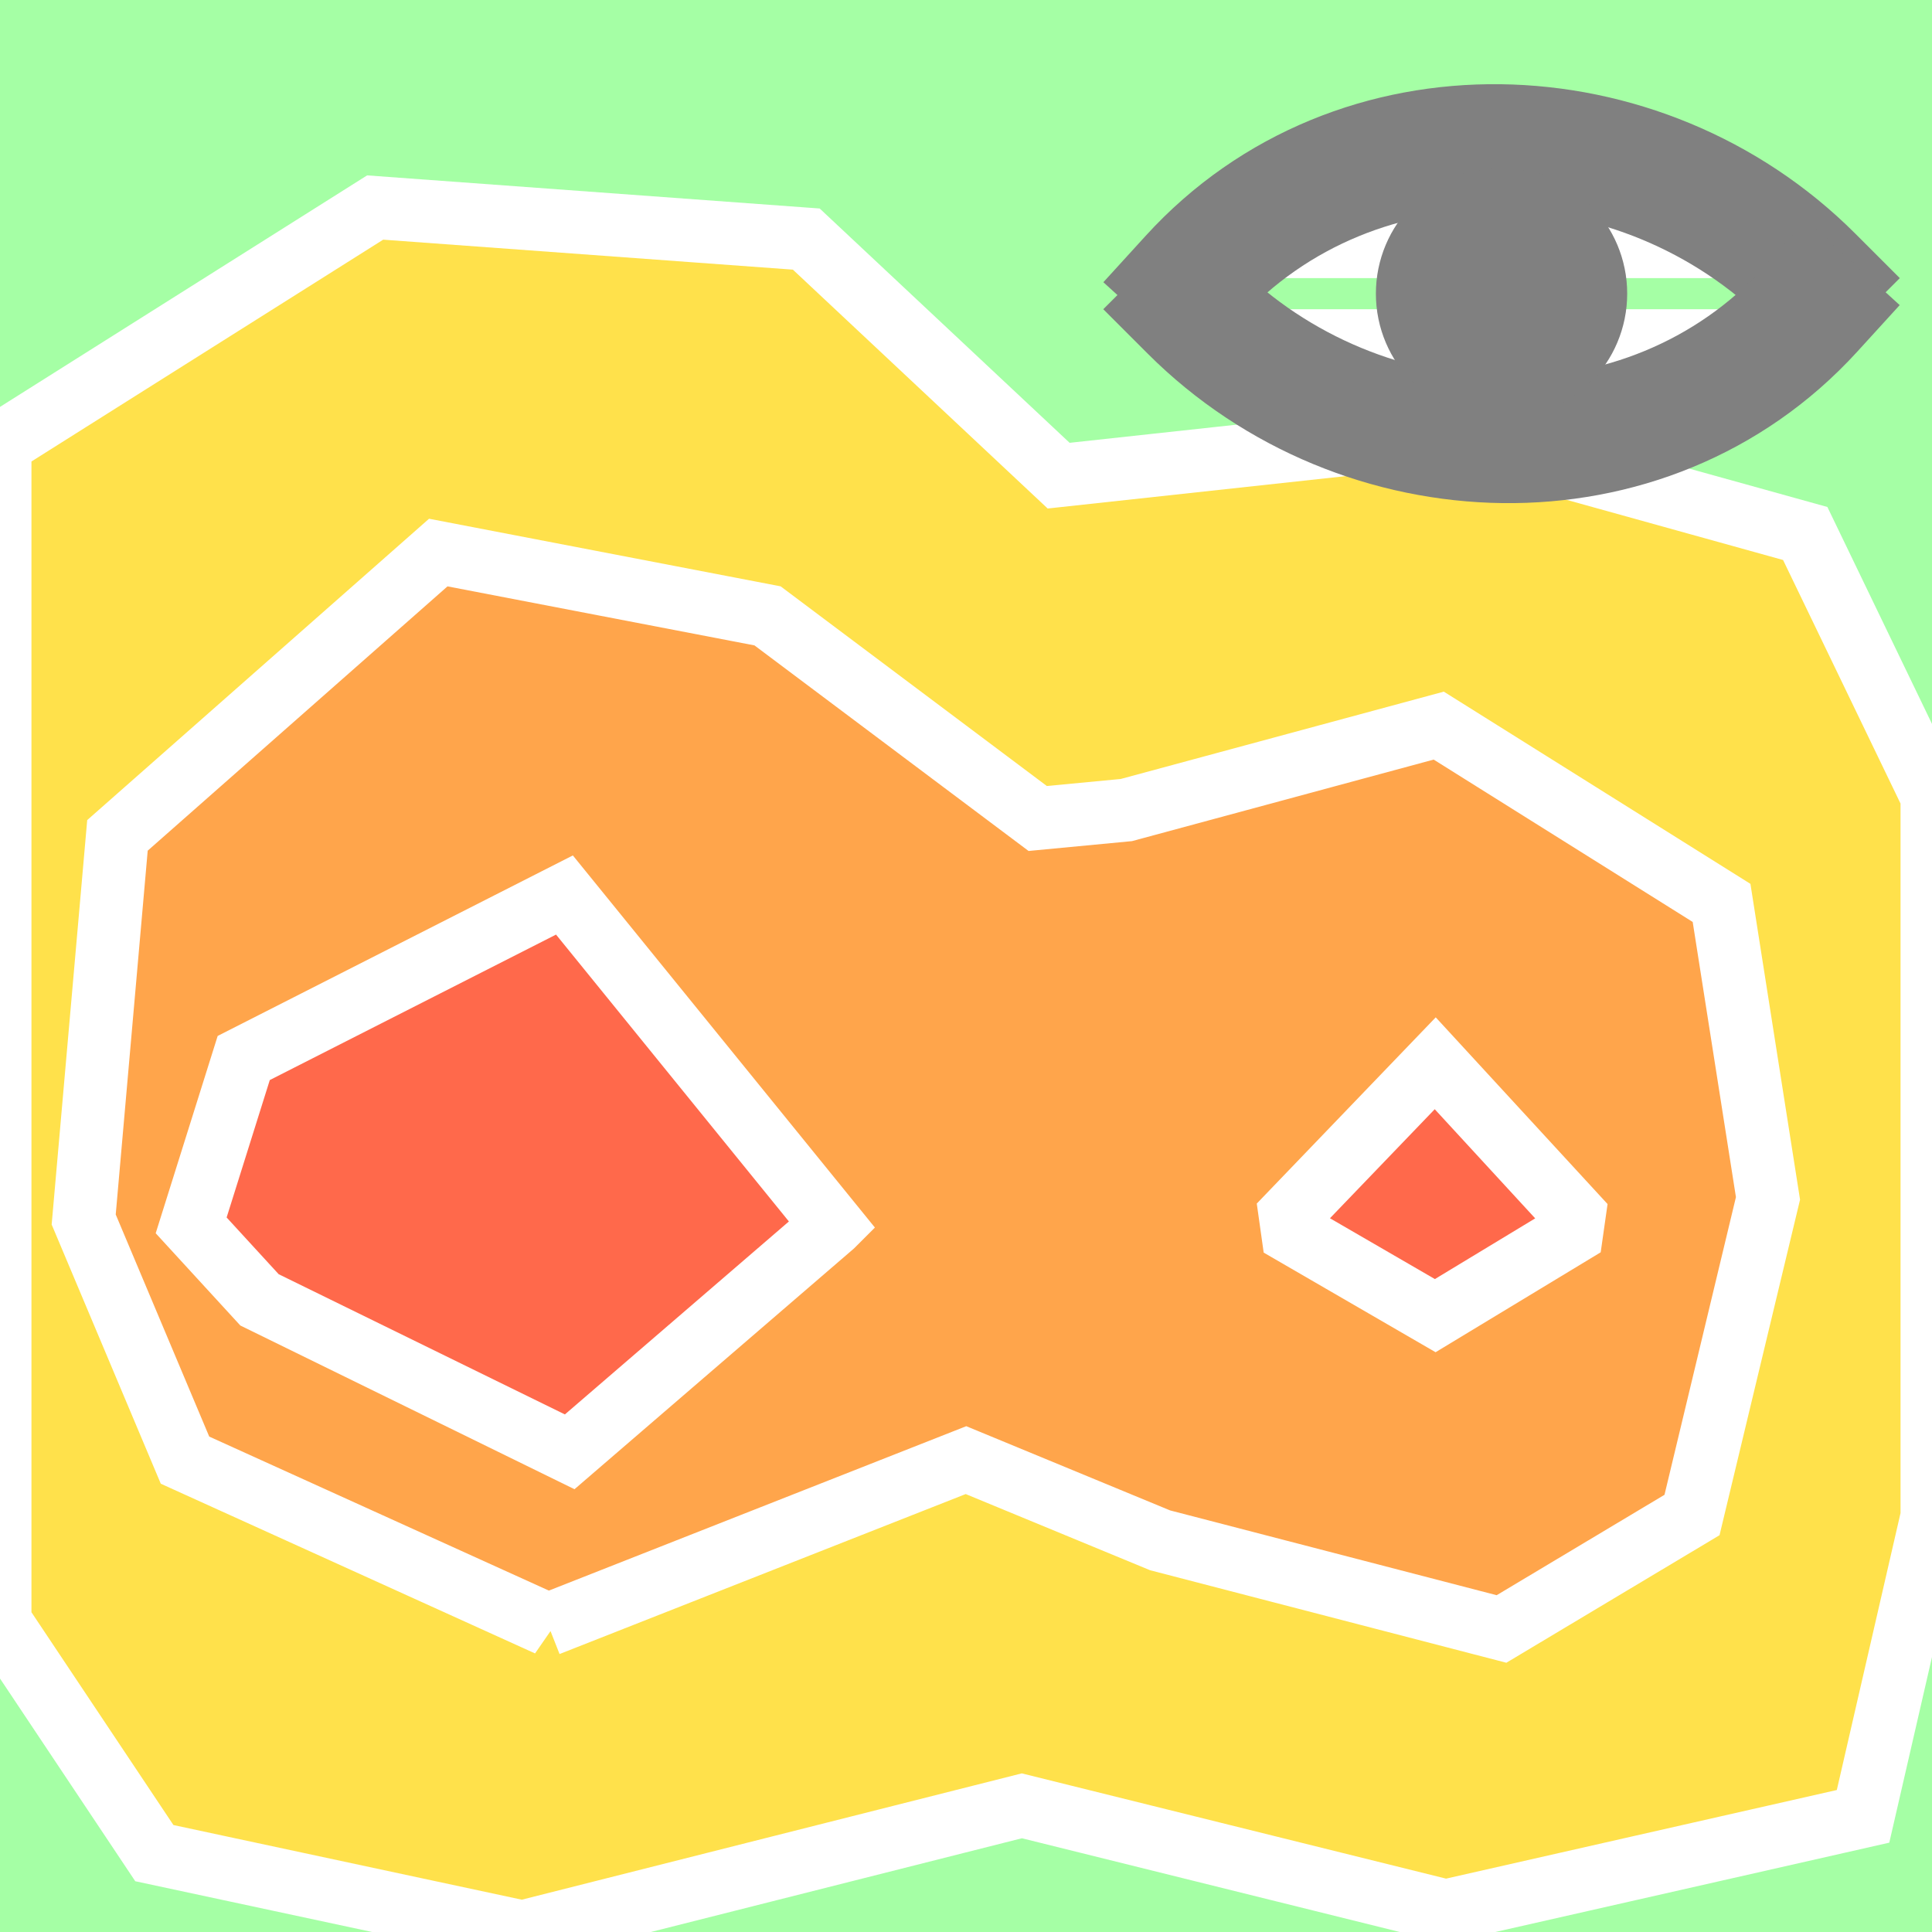
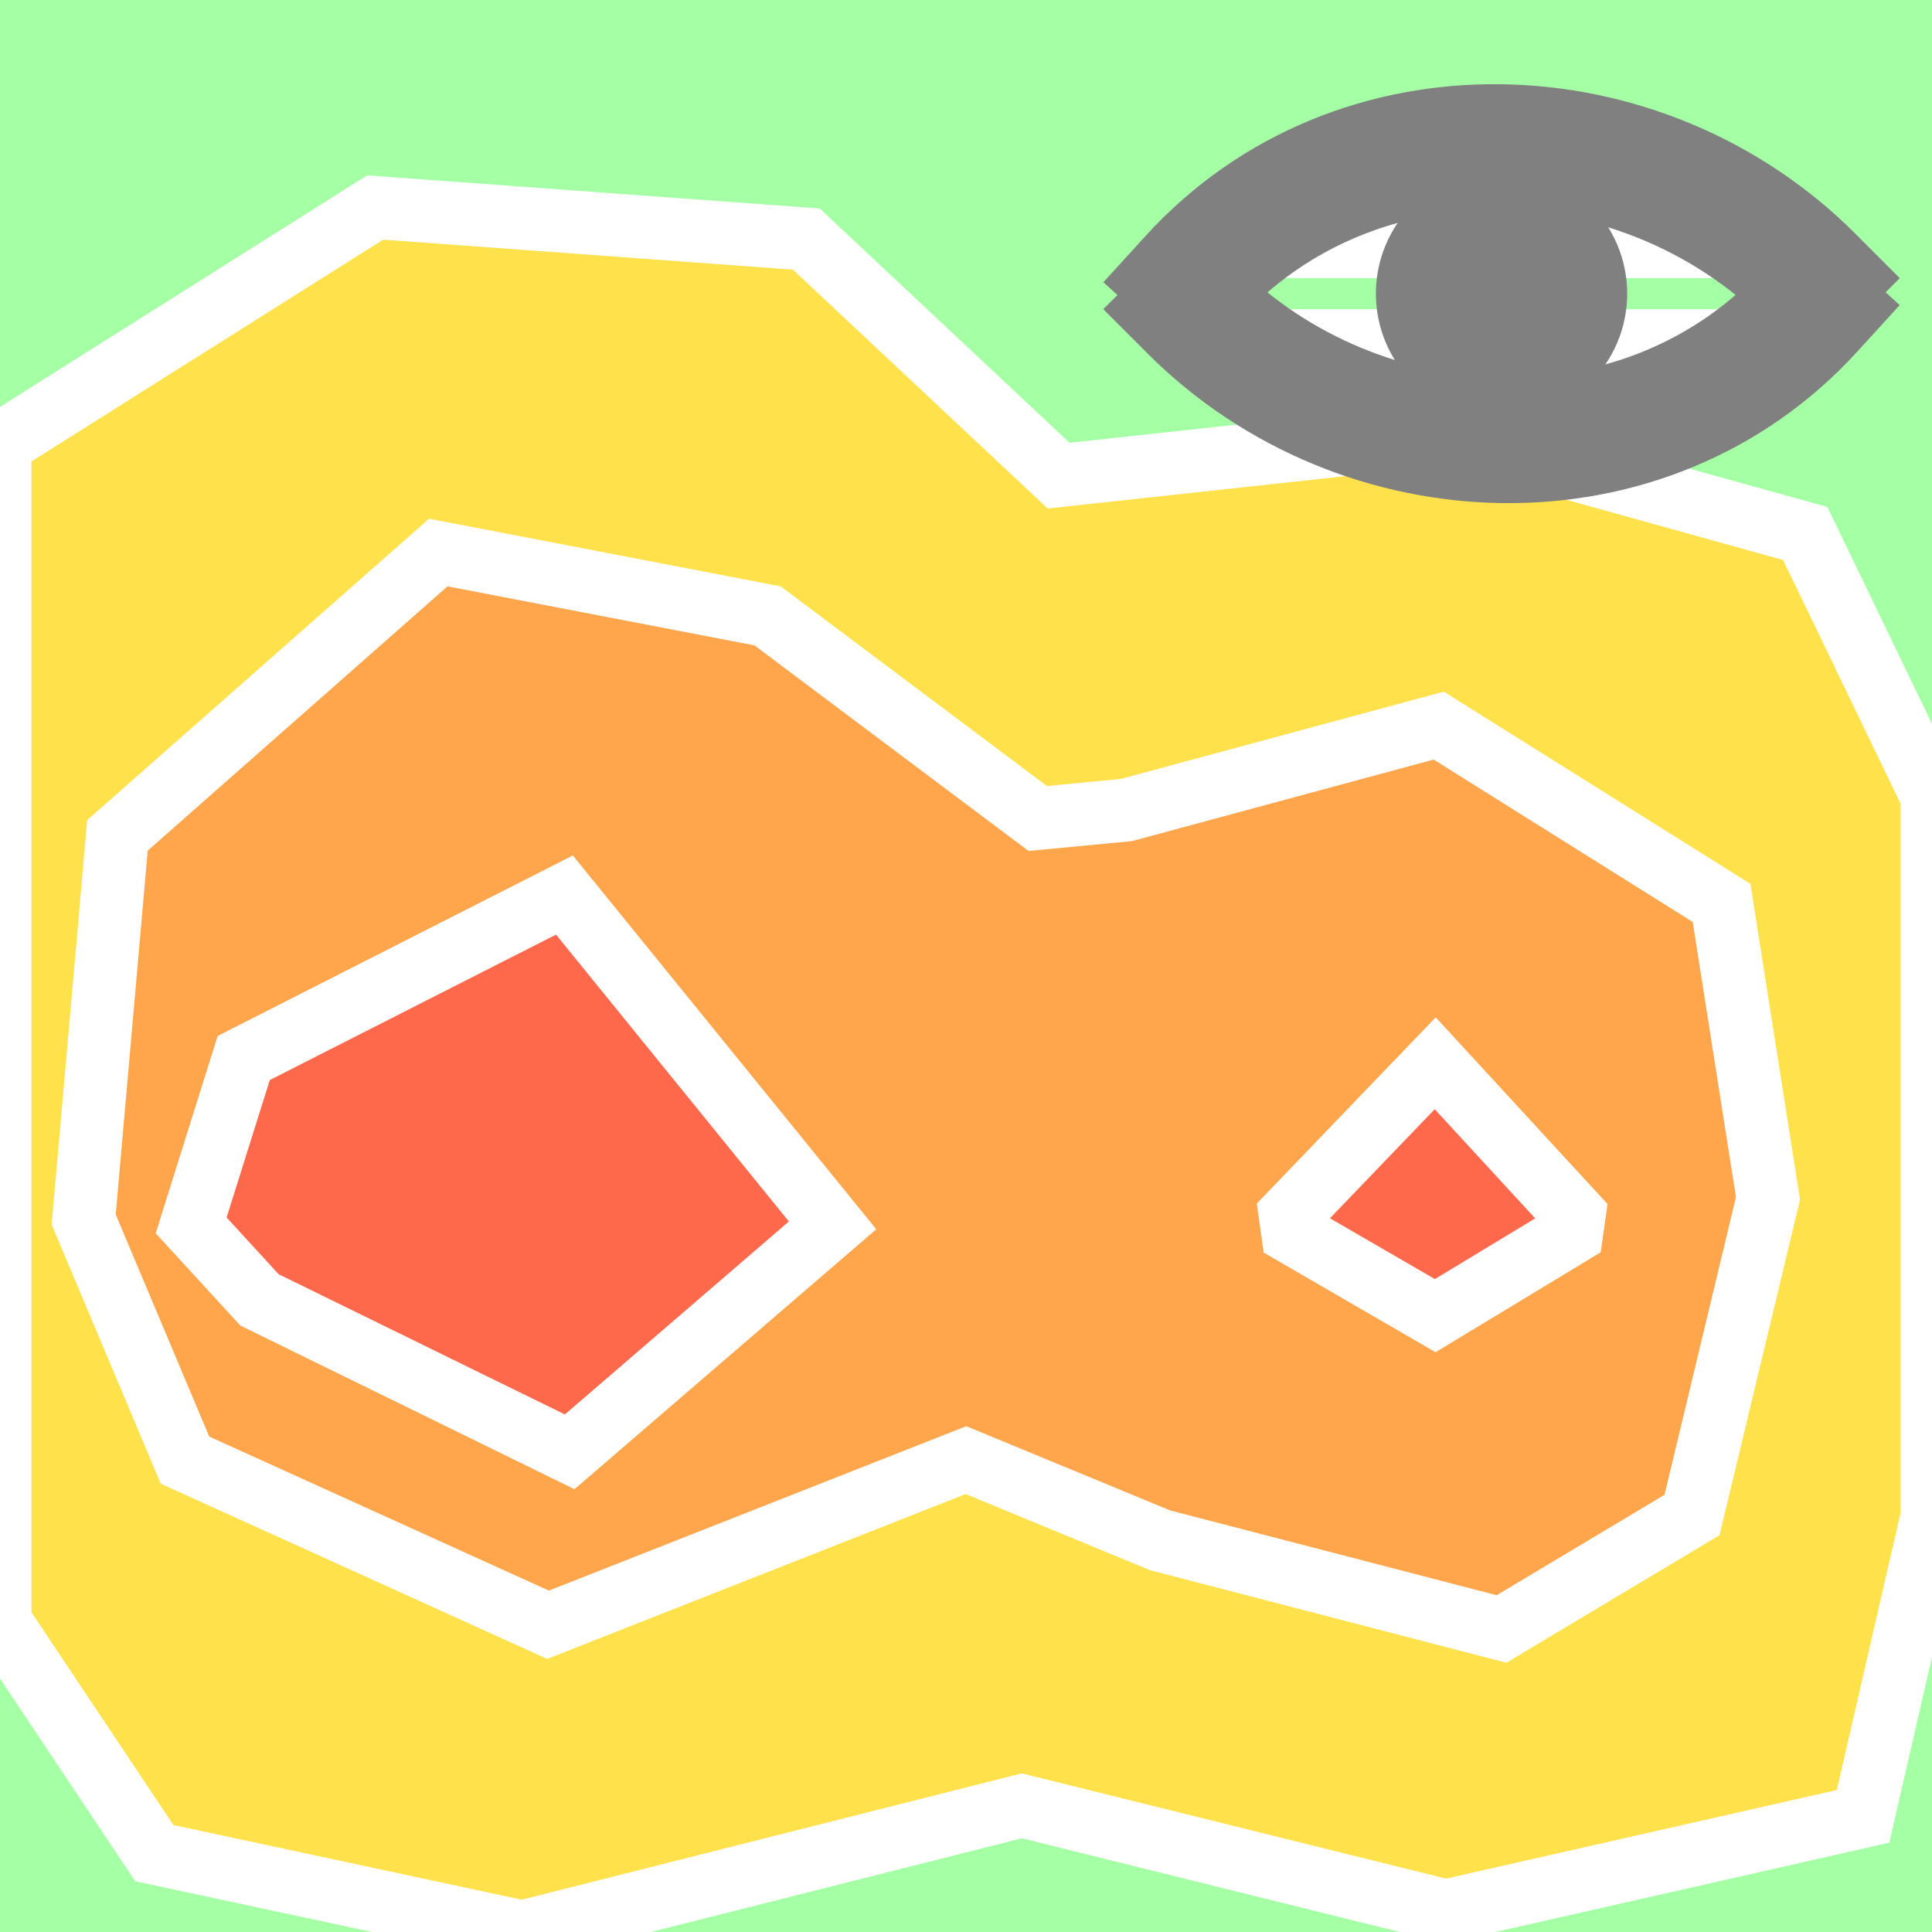
<svg xmlns="http://www.w3.org/2000/svg" width="100%" height="100%" viewBox="0 0 128 128" version="1.1" xml:space="preserve" style="fill-rule:evenodd;clip-rule:evenodd;stroke-miterlimit:1.5;">
-   <rect id="GroupPileContorVisible" x="0" y="0" width="128" height="128" style="fill:none;" />
-   <clipPath id="_clip1">
-     <rect id="GroupPileContorVisible1" x="0" y="0" width="128" height="128" />
-   </clipPath>
-   <g clip-path="url(#_clip1)">
-     <rect x="-0" y="0" width="128" height="128" style="fill:#a5ffa5;" />
-     <path d="M-0,107.449l10.226,15.326l24.383,5.225l33.091,-8.36l28.084,6.967l27.648,-6.27l4.568,-19.855l0,-47.721l-8.399,-17.416l-23.817,-6.618l-25.646,2.787l-16.72,-15.675l-28.563,-2.09l-24.856,15.675l-0,78.025Z" style="fill:#ffe14b;stroke:#fff;stroke-width:4.17px;" />
-     <path d="M36.309,107.645l-24.052,-10.907l-6.712,-15.942l2.237,-25.45l21.255,-18.738l21.815,4.195l17.899,13.424l5.873,-0.559l20.696,-5.594l18.738,11.746l3.076,19.577l-5.034,20.976l-12.621,7.551l-22.618,-5.873l-12.862,-5.314l-27.691,10.907Z" style="fill:#ffa54b;stroke:#fff;stroke-width:4.17px;" />
-     <path d="M78.985,18.426c10.889,-11.944 29.785,-11.206 40.991,0" style="fill:#fff;stroke:#808080;stroke-width:8.33px;stroke-linecap:square;" />
-     <path d="M119.976,20.486c-10.889,11.944 -29.785,11.206 -40.991,0" style="fill:#fff;stroke:#808080;stroke-width:8.33px;stroke-linecap:square;" />
-     <circle cx="99.481" cy="19.456" r="4.16" style="fill:#fff;stroke:#808080;stroke-width:8.33px;stroke-linecap:square;" />
-     <path d="M55.16,81.184l-17.416,15.003l-20.551,-10.068l-4.528,-4.936l3.483,-11.088l21.248,-10.798l17.765,21.886Z" style="fill:#ff694b;stroke:#fff;stroke-width:4.17px;" />
-     <path d="M84.768,81.184l10.32,-10.739l9.883,10.739l-9.883,5.981l-10.32,-5.981Z" style="fill:#ff694b;stroke:#fff;stroke-width:4.17px;" />
+   <g transform="matrix(1,0,0,1,-1958,-890)">
+     <rect id="GroupPileContorVisible" x="1958" y="890" width="128" height="128" style="fill:none;" />
+     <clipPath id="_clip1">
+       <rect id="GroupPileContorVisible1" x="1958" y="890" width="128" height="128" />
+     </clipPath>
+     <g clip-path="url(#_clip1)">
+       <g transform="matrix(1,0,0,1,356,0)">
+         <rect x="1602" y="890" width="128" height="128" style="fill:rgb(165,255,165);" />
+       </g>
+       <g transform="matrix(1,0,0,1,356,6.298512)">
+         <path d="M1602,991.15L1612.226,1006.477L1636.609,1011.701L1669.7,1003.342L1697.784,1010.308L1725.432,1004.038L1730,984.184L1730,936.463L1721.601,919.046L1697.784,912.428L1672.138,915.215L1655.419,899.54L1626.856,897.45L1602,913.125L1602,991.15Z" style="fill:rgb(255,225,75);stroke:white;stroke-width:4.17px;" />
+       </g>
+       <g transform="matrix(1,0,0,1,356,0)">
+         <path d="M1638.309,997.645L1614.257,986.737L1607.545,970.796L1609.782,945.345L1631.038,926.607L1652.852,930.802L1670.752,944.227L1676.625,943.667L1697.321,938.074L1716.059,949.82L1719.135,969.397L1714.101,990.373L1701.481,997.924L1678.862,992.051L1666,986.737L1638.309,997.645Z" style="fill:rgb(255,165,75);stroke:white;stroke-width:4.17px;" />
+       </g>
+       <g transform="matrix(0.745781,0,0,0.745781,1318.771,302.5389)">
+         <path d="M963.037,812.42C977.638,796.405 1002.974,797.394 1018,812.42" style="fill:white;stroke:rgb(128,128,128);stroke-width:11.17px;stroke-linecap:square;" />
+       </g>
+       <g transform="matrix(-0.745781,-0,0,-0.745781,2796.19,1516.373)">
+         <path d="M963.037,812.42C977.638,796.405 1002.974,797.394 1018,812.42" style="fill:white;stroke:rgb(128,128,128);stroke-width:11.17px;stroke-linecap:square;" />
+       </g>
+       <g transform="matrix(0.745781,0,0,0.745781,1369.576,299.4088)">
+         <circle cx="922.395" cy="817.998" r="5.578" style="fill:white;stroke:rgb(128,128,128);stroke-width:11.17px;stroke-linecap:square;" />
+       </g>
+       <g transform="matrix(1,0,0,1,355.3033,13.18418)">
+         <path d="M1657.857,958L1640.44,973.003L1619.889,962.936L1615.361,958L1618.844,946.912L1640.092,936.114L1657.857,958Z" style="fill:rgb(255,105,75);stroke:white;stroke-width:4.17px;" />
+       </g>
+       <g transform="matrix(1,0,0,1,355.3033,13.18418)">
+         <path d="M1687.465,958L1697.784,947.261L1707.668,958L1697.784,963.981L1687.465,958Z" style="fill:rgb(255,105,75);stroke:white;stroke-width:4.17px;" />
+       </g>
+     </g>
  </g>
</svg>
